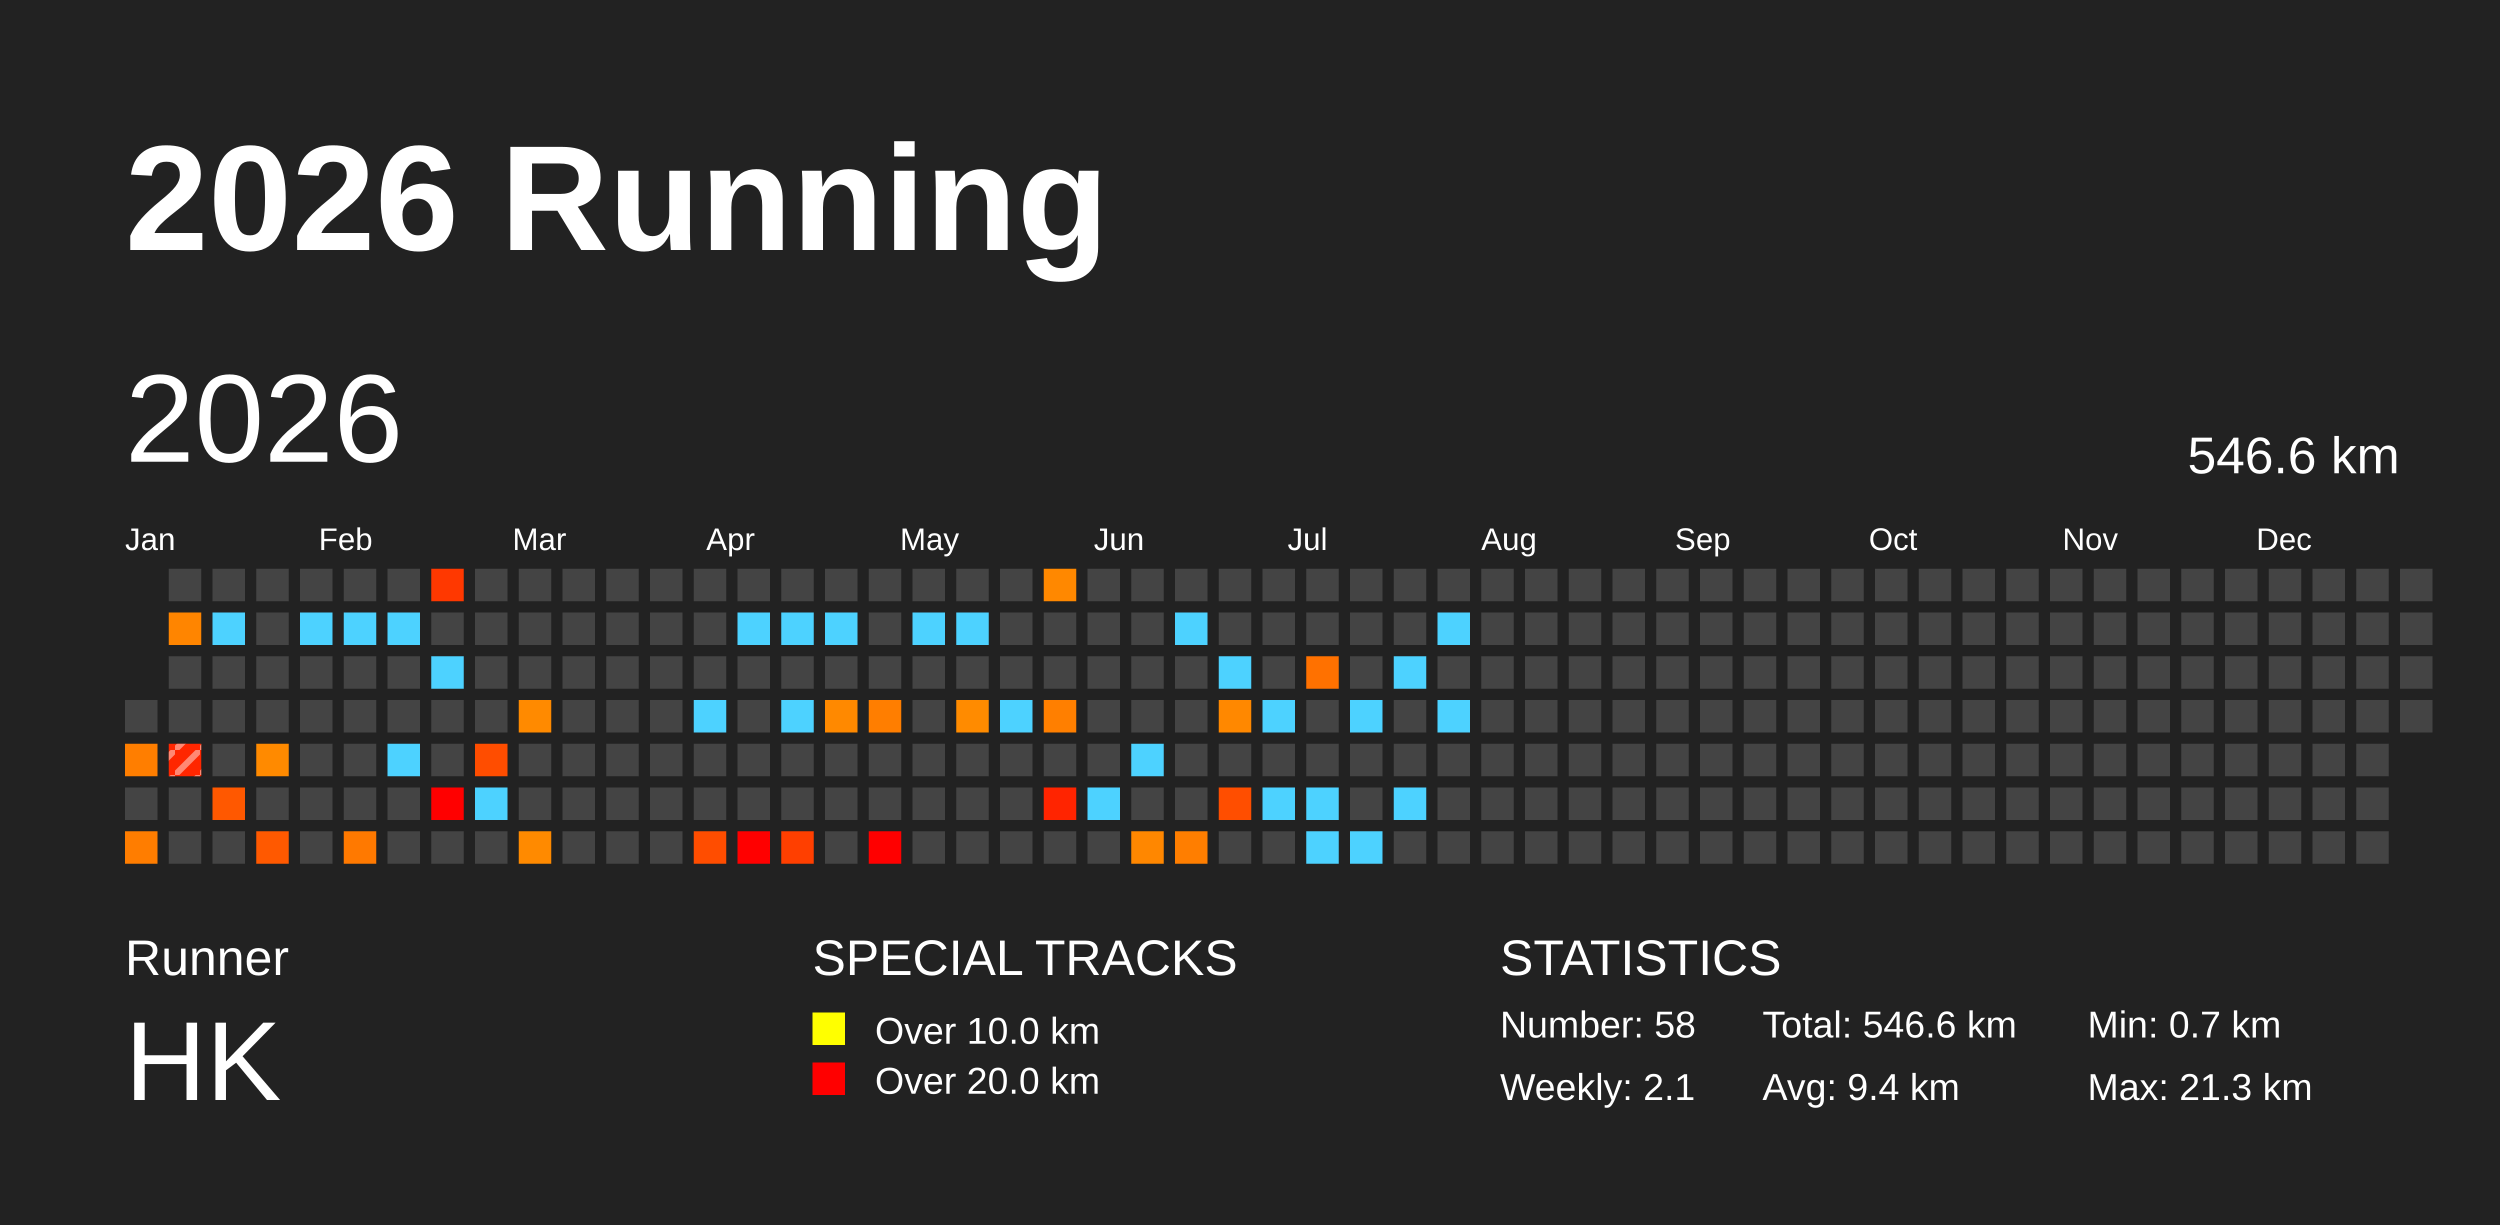
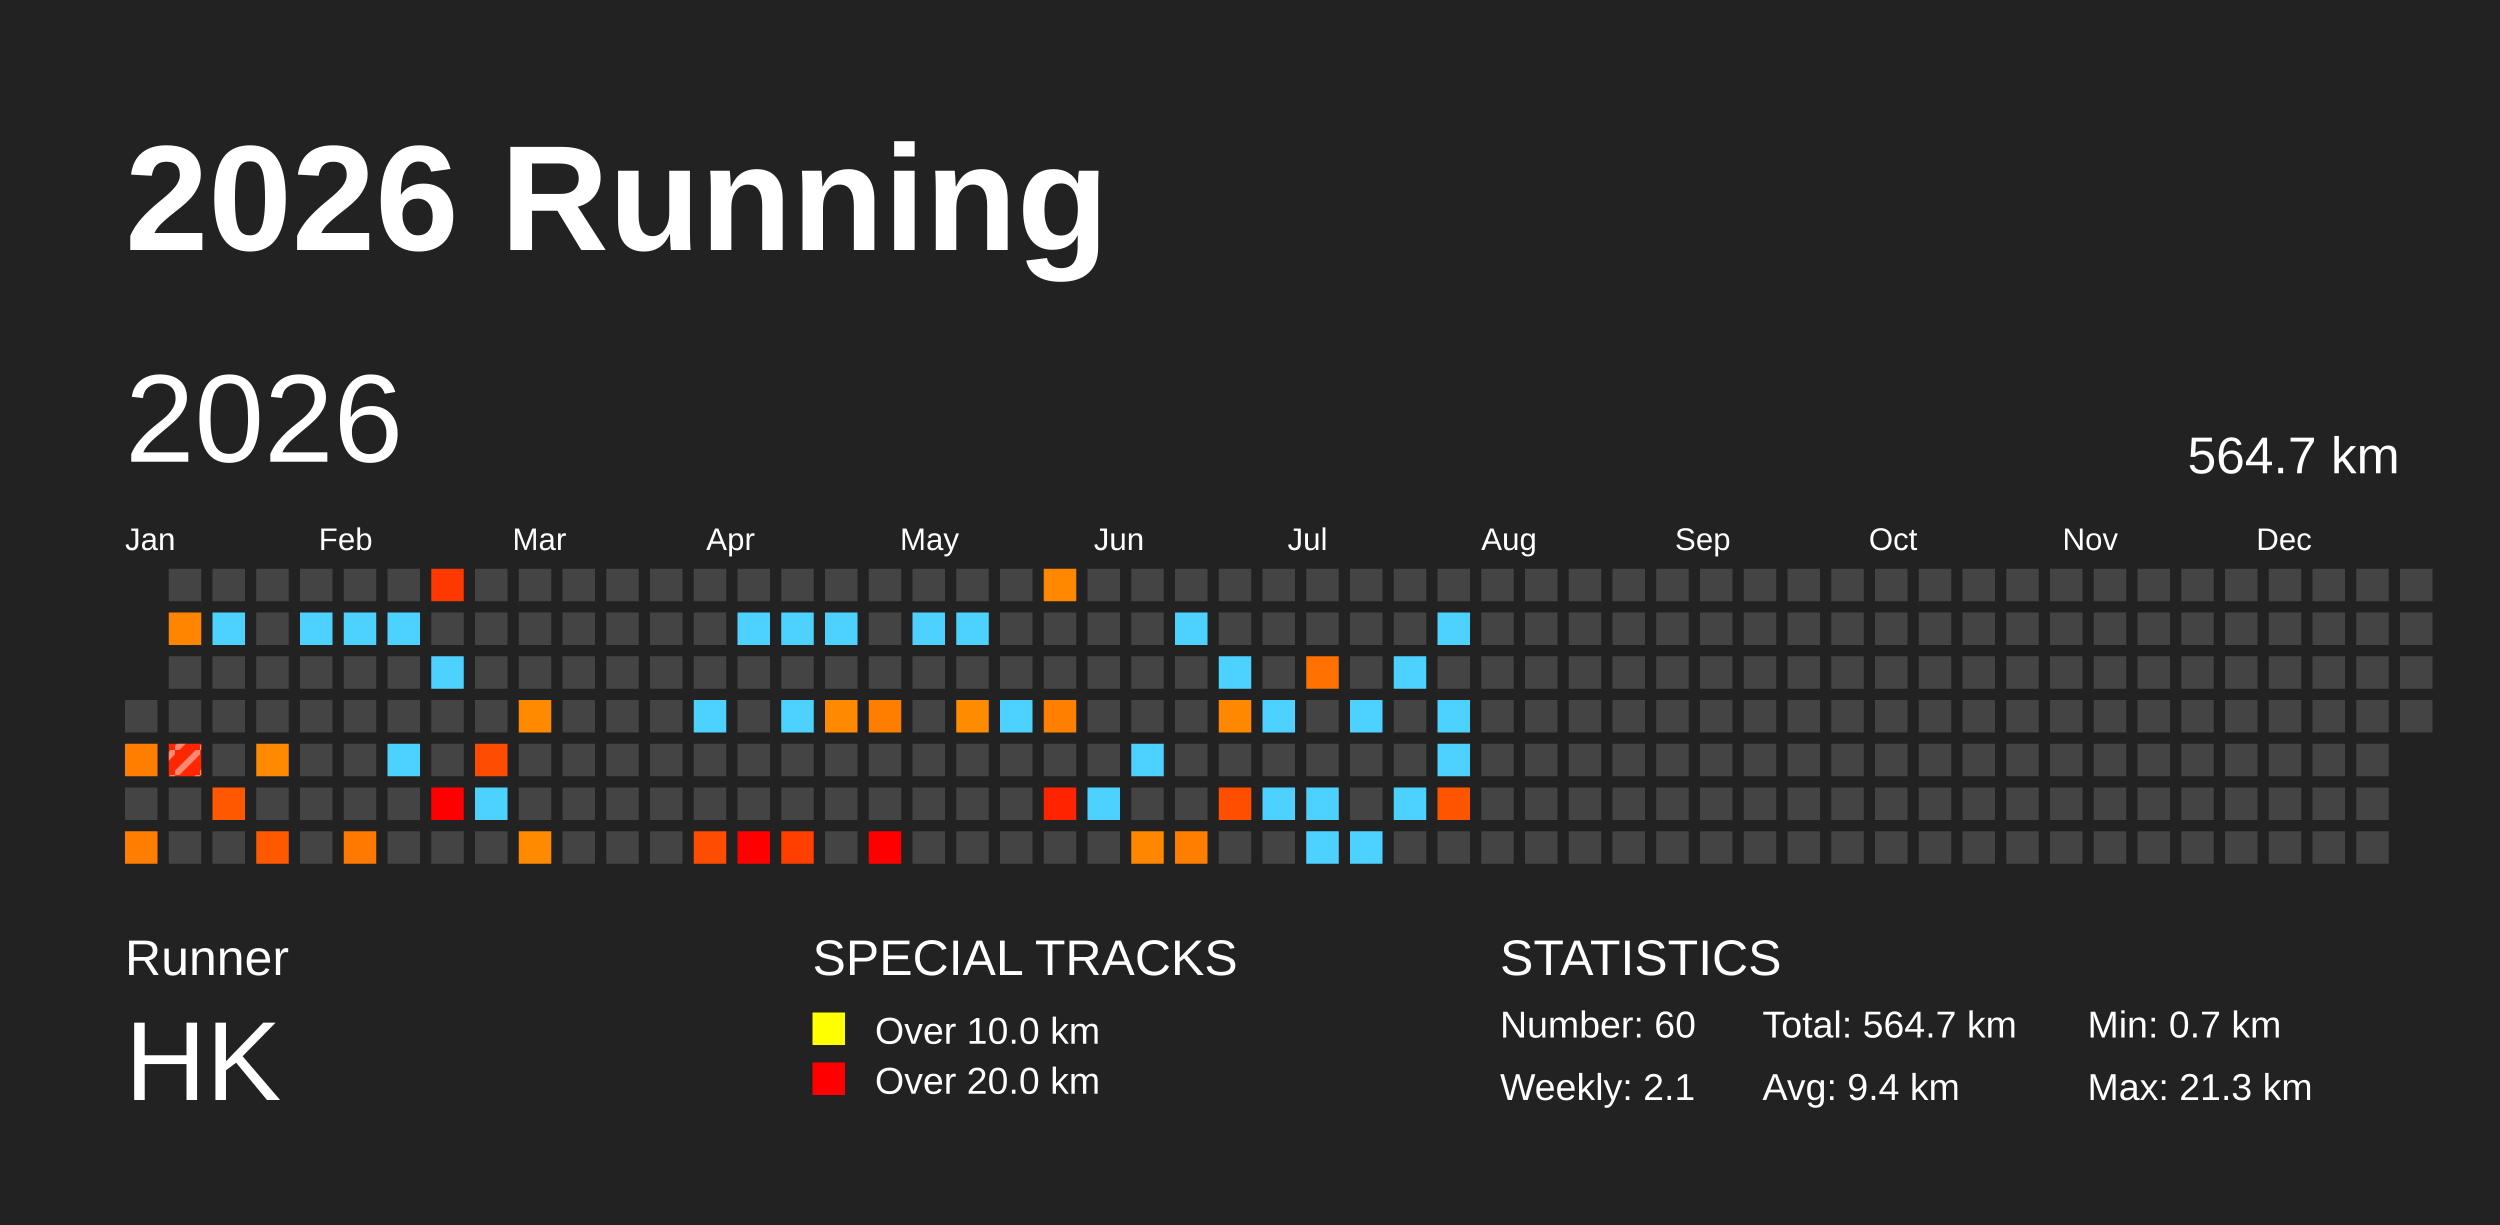
<svg xmlns="http://www.w3.org/2000/svg" baseProfile="full" height="98mm" version="1.1" viewBox="0,0,200,98" width="200mm">
  <defs>
    <pattern height="2" id="indoor-stripe" patternUnits="userSpaceOnUse" width="2">
      <line stroke="white" stroke-opacity="0.45" stroke-width="0.5" x1="0" x2="2" y1="2" y2="0" />
    </pattern>
  </defs>
  <rect fill="#222222" height="98" width="200" x="0" y="0" />
  <text fill="#FFFFFF" style="font-size:12px; font-family:Arial; font-weight:bold;" x="10" y="20">2026 Running</text>
  <text fill="#FFFFFF" style="font-size:4px; font-family:Arial" x="10" y="78">Runner</text>
  <text fill="#FFFFFF" style="font-size:9px; font-family:Arial" x="10" y="88">HK</text>
  <text fill="#FFFFFF" style="font-size:4px; font-family:Arial" x="65" y="78">SPECIAL TRACKS</text>
  <rect fill="yellow" height="2.6" width="2.6" x="65" y="81" />
  <text fill="#FFFFFF" style="font-size:3px; font-family:Arial" x="70" y="83.5">Over 10.0 km</text>
  <rect fill="red" height="2.6" width="2.6" x="65" y="85" />
  <text fill="#FFFFFF" style="font-size:3px; font-family:Arial" x="70" y="87.5">Over 20.0 km</text>
  <text fill="#FFFFFF" style="font-size:4px; font-family:Arial" x="120" y="78">STATISTICS</text>
-   <text fill="#FFFFFF" style="font-size:3px; font-family:Arial" x="120" y="83">Number: 58</text>
+   <text fill="#FFFFFF" style="font-size:3px; font-family:Arial" x="120" y="83">Number: 60</text>
  <text fill="#FFFFFF" style="font-size:3px; font-family:Arial" x="120" y="88">Weekly: 2.1</text>
-   <text fill="#FFFFFF" style="font-size:3px; font-family:Arial" x="141" y="83">Total: 546.6 km</text>
+   <text fill="#FFFFFF" style="font-size:3px; font-family:Arial" x="141" y="83">Total: 564.7 km</text>
  <text fill="#FFFFFF" style="font-size:3px; font-family:Arial" x="141" y="88">Avg: 9.4 km</text>
  <text fill="#FFFFFF" style="font-size:3px; font-family:Arial" x="167" y="83">Min: 0.7 km</text>
  <text fill="#FFFFFF" style="font-size:3px; font-family:Arial" x="167" y="88">Max: 21.3 km</text>
  <text dominant-baseline="hanging" fill="#FFFFFF" style="font-size:10.0px; font-family:Arial;" x="10" y="30">2026</text>
-   <text dominant-baseline="hanging" fill="#FFFFFF" style="font-size:4.125px; font-family:Arial;" x="175" y="35">546.6 km</text>
+   <text dominant-baseline="hanging" fill="#FFFFFF" style="font-size:4.125px; font-family:Arial;" x="175" y="35">564.7 km</text>
  <text fill="#FFFFFF" style="font-size:2.5px; font-family:Arial" x="10.0" y="44">Jan</text>
  <text fill="#FFFFFF" style="font-size:2.5px; font-family:Arial" x="25.5" y="44">Feb</text>
  <text fill="#FFFFFF" style="font-size:2.5px; font-family:Arial" x="41.0" y="44">Mar</text>
  <text fill="#FFFFFF" style="font-size:2.5px; font-family:Arial" x="56.5" y="44">Apr</text>
  <text fill="#FFFFFF" style="font-size:2.5px; font-family:Arial" x="72.0" y="44">May</text>
  <text fill="#FFFFFF" style="font-size:2.5px; font-family:Arial" x="87.5" y="44">Jun</text>
  <text fill="#FFFFFF" style="font-size:2.5px; font-family:Arial" x="103.0" y="44">Jul</text>
  <text fill="#FFFFFF" style="font-size:2.5px; font-family:Arial" x="118.5" y="44">Aug</text>
  <text fill="#FFFFFF" style="font-size:2.5px; font-family:Arial" x="134.0" y="44">Sep</text>
  <text fill="#FFFFFF" style="font-size:2.5px; font-family:Arial" x="149.5" y="44">Oct</text>
  <text fill="#FFFFFF" style="font-size:2.5px; font-family:Arial" x="165.0" y="44">Nov</text>
  <text fill="#FFFFFF" style="font-size:2.5px; font-family:Arial" x="180.5" y="44">Dec</text>
  <rect fill="#444444" height="2.6" width="2.6" x="10.0" y="56.0" />
  <rect fill="#ff7e00" height="2.6" width="2.6" x="10.0" y="59.5" />
  <rect fill="#444444" height="2.6" width="2.6" x="10.0" y="63.0" />
  <rect fill="#ff7d00" height="2.6" width="2.6" x="10.0" y="66.5" />
  <rect fill="#444444" height="2.6" width="2.6" x="13.5" y="45.5" />
  <rect fill="#ff8500" height="2.6" width="2.6" x="13.5" y="49.0" />
  <rect fill="#444444" height="2.6" width="2.6" x="13.5" y="52.5" />
  <rect fill="#444444" height="2.6" width="2.6" x="13.5" y="56.0" />
  <rect fill="#ff2600" height="2.6" width="2.6" x="13.5" y="59.5" />
  <rect fill="url(#indoor-stripe)" height="2.6" style="pointer-events: none;" width="2.6" x="13.5" y="59.5" />
  <rect fill="#444444" height="2.6" width="2.6" x="13.5" y="63.0" />
  <rect fill="#444444" height="2.6" width="2.6" x="13.5" y="66.5" />
  <rect fill="#444444" height="2.6" width="2.6" x="17.0" y="45.5" />
  <rect fill="#4dd2ff" height="2.6" width="2.6" x="17.0" y="49.0" />
  <rect fill="#444444" height="2.6" width="2.6" x="17.0" y="52.5" />
  <rect fill="#444444" height="2.6" width="2.6" x="17.0" y="56.0" />
  <rect fill="#444444" height="2.6" width="2.6" x="17.0" y="59.5" />
  <rect fill="#ff5800" height="2.6" width="2.6" x="17.0" y="63.0" />
  <rect fill="#444444" height="2.6" width="2.6" x="17.0" y="66.5" />
  <rect fill="#444444" height="2.6" width="2.6" x="20.5" y="45.5" />
  <rect fill="#444444" height="2.6" width="2.6" x="20.5" y="49.0" />
  <rect fill="#444444" height="2.6" width="2.6" x="20.5" y="52.5" />
  <rect fill="#444444" height="2.6" width="2.6" x="20.5" y="56.0" />
  <rect fill="#ff8a00" height="2.6" width="2.6" x="20.5" y="59.5" />
  <rect fill="#444444" height="2.6" width="2.6" x="20.5" y="63.0" />
  <rect fill="#ff5900" height="2.6" width="2.6" x="20.5" y="66.5" />
  <rect fill="#444444" height="2.6" width="2.6" x="24.0" y="45.5" />
  <rect fill="#4dd2ff" height="2.6" width="2.6" x="24.0" y="49.0" />
  <rect fill="#444444" height="2.6" width="2.6" x="24.0" y="52.5" />
  <rect fill="#444444" height="2.6" width="2.6" x="24.0" y="56.0" />
  <rect fill="#444444" height="2.6" width="2.6" x="24.0" y="59.5" />
  <rect fill="#444444" height="2.6" width="2.6" x="24.0" y="63.0" />
  <rect fill="#444444" height="2.6" width="2.6" x="24.0" y="66.5" />
  <rect fill="#444444" height="2.6" width="2.6" x="27.5" y="45.5" />
  <rect fill="#4dd2ff" height="2.6" width="2.6" x="27.5" y="49.0" />
  <rect fill="#444444" height="2.6" width="2.6" x="27.5" y="52.5" />
  <rect fill="#444444" height="2.6" width="2.6" x="27.5" y="56.0" />
  <rect fill="#444444" height="2.6" width="2.6" x="27.5" y="59.5" />
  <rect fill="#444444" height="2.6" width="2.6" x="27.5" y="63.0" />
  <rect fill="#ff7900" height="2.6" width="2.6" x="27.5" y="66.5" />
  <rect fill="#444444" height="2.6" width="2.6" x="31.0" y="45.5" />
  <rect fill="#4dd2ff" height="2.6" width="2.6" x="31.0" y="49.0" />
  <rect fill="#444444" height="2.6" width="2.6" x="31.0" y="52.5" />
  <rect fill="#444444" height="2.6" width="2.6" x="31.0" y="56.0" />
  <rect fill="#4dd2ff" height="2.6" width="2.6" x="31.0" y="59.5" />
  <rect fill="#444444" height="2.6" width="2.6" x="31.0" y="63.0" />
  <rect fill="#444444" height="2.6" width="2.6" x="31.0" y="66.5" />
  <rect fill="#ff3800" height="2.6" width="2.6" x="34.5" y="45.5" />
  <rect fill="#444444" height="2.6" width="2.6" x="34.5" y="49.0" />
  <rect fill="#4dd2ff" height="2.6" width="2.6" x="34.5" y="52.5" />
  <rect fill="#444444" height="2.6" width="2.6" x="34.5" y="56.0" />
  <rect fill="#444444" height="2.6" width="2.6" x="34.5" y="59.5" />
  <rect fill="red" height="2.6" width="2.6" x="34.5" y="63.0" />
  <rect fill="#444444" height="2.6" width="2.6" x="34.5" y="66.5" />
  <rect fill="#444444" height="2.6" width="2.6" x="38.0" y="45.5" />
  <rect fill="#444444" height="2.6" width="2.6" x="38.0" y="49.0" />
  <rect fill="#444444" height="2.6" width="2.6" x="38.0" y="52.5" />
  <rect fill="#444444" height="2.6" width="2.6" x="38.0" y="56.0" />
  <rect fill="#ff4d00" height="2.6" width="2.6" x="38.0" y="59.5" />
  <rect fill="#4dd2ff" height="2.6" width="2.6" x="38.0" y="63.0" />
  <rect fill="#444444" height="2.6" width="2.6" x="38.0" y="66.5" />
  <rect fill="#444444" height="2.6" width="2.6" x="41.5" y="45.5" />
  <rect fill="#444444" height="2.6" width="2.6" x="41.5" y="49.0" />
  <rect fill="#444444" height="2.6" width="2.6" x="41.5" y="52.5" />
  <rect fill="#ff8a00" height="2.6" width="2.6" x="41.5" y="56.0" />
  <rect fill="#444444" height="2.6" width="2.6" x="41.5" y="59.5" />
  <rect fill="#444444" height="2.6" width="2.6" x="41.5" y="63.0" />
  <rect fill="#ff8a00" height="2.6" width="2.6" x="41.5" y="66.5" />
  <rect fill="#444444" height="2.6" width="2.6" x="45.0" y="45.5" />
  <rect fill="#444444" height="2.6" width="2.6" x="45.0" y="49.0" />
  <rect fill="#444444" height="2.6" width="2.6" x="45.0" y="52.5" />
  <rect fill="#444444" height="2.6" width="2.6" x="45.0" y="56.0" />
  <rect fill="#444444" height="2.6" width="2.6" x="45.0" y="59.5" />
  <rect fill="#444444" height="2.6" width="2.6" x="45.0" y="63.0" />
  <rect fill="#444444" height="2.6" width="2.6" x="45.0" y="66.5" />
  <rect fill="#444444" height="2.6" width="2.6" x="48.5" y="45.5" />
  <rect fill="#444444" height="2.6" width="2.6" x="48.5" y="49.0" />
  <rect fill="#444444" height="2.6" width="2.6" x="48.5" y="52.5" />
  <rect fill="#444444" height="2.6" width="2.6" x="48.5" y="56.0" />
  <rect fill="#444444" height="2.6" width="2.6" x="48.5" y="59.5" />
  <rect fill="#444444" height="2.6" width="2.6" x="48.5" y="63.0" />
  <rect fill="#444444" height="2.6" width="2.6" x="48.5" y="66.5" />
  <rect fill="#444444" height="2.6" width="2.6" x="52.0" y="45.5" />
  <rect fill="#444444" height="2.6" width="2.6" x="52.0" y="49.0" />
  <rect fill="#444444" height="2.6" width="2.6" x="52.0" y="52.5" />
  <rect fill="#444444" height="2.6" width="2.6" x="52.0" y="56.0" />
  <rect fill="#444444" height="2.6" width="2.6" x="52.0" y="59.5" />
  <rect fill="#444444" height="2.6" width="2.6" x="52.0" y="63.0" />
  <rect fill="#444444" height="2.6" width="2.6" x="52.0" y="66.5" />
  <rect fill="#444444" height="2.6" width="2.6" x="55.5" y="45.5" />
  <rect fill="#444444" height="2.6" width="2.6" x="55.5" y="49.0" />
  <rect fill="#444444" height="2.6" width="2.6" x="55.5" y="52.5" />
  <rect fill="#4dd2ff" height="2.6" width="2.6" x="55.5" y="56.0" />
  <rect fill="#444444" height="2.6" width="2.6" x="55.5" y="59.5" />
  <rect fill="#444444" height="2.6" width="2.6" x="55.5" y="63.0" />
  <rect fill="#ff4d00" height="2.6" width="2.6" x="55.5" y="66.5" />
  <rect fill="#444444" height="2.6" width="2.6" x="59.0" y="45.5" />
  <rect fill="#4dd2ff" height="2.6" width="2.6" x="59.0" y="49.0" />
  <rect fill="#444444" height="2.6" width="2.6" x="59.0" y="52.5" />
  <rect fill="#444444" height="2.6" width="2.6" x="59.0" y="56.0" />
  <rect fill="#444444" height="2.6" width="2.6" x="59.0" y="59.5" />
  <rect fill="#444444" height="2.6" width="2.6" x="59.0" y="63.0" />
  <rect fill="red" height="2.6" width="2.6" x="59.0" y="66.5" />
  <rect fill="#444444" height="2.6" width="2.6" x="62.5" y="45.5" />
  <rect fill="#4dd2ff" height="2.6" width="2.6" x="62.5" y="49.0" />
  <rect fill="#444444" height="2.6" width="2.6" x="62.5" y="52.5" />
  <rect fill="#4dd2ff" height="2.6" width="2.6" x="62.5" y="56.0" />
  <rect fill="#444444" height="2.6" width="2.6" x="62.5" y="59.5" />
  <rect fill="#444444" height="2.6" width="2.6" x="62.5" y="63.0" />
  <rect fill="#ff3f00" height="2.6" width="2.6" x="62.5" y="66.5" />
  <rect fill="#444444" height="2.6" width="2.6" x="66.0" y="45.5" />
  <rect fill="#4dd2ff" height="2.6" width="2.6" x="66.0" y="49.0" />
  <rect fill="#444444" height="2.6" width="2.6" x="66.0" y="52.5" />
  <rect fill="#ff8900" height="2.6" width="2.6" x="66.0" y="56.0" />
  <rect fill="#444444" height="2.6" width="2.6" x="66.0" y="59.5" />
  <rect fill="#444444" height="2.6" width="2.6" x="66.0" y="63.0" />
  <rect fill="#444444" height="2.6" width="2.6" x="66.0" y="66.5" />
  <rect fill="#444444" height="2.6" width="2.6" x="69.5" y="45.5" />
  <rect fill="#444444" height="2.6" width="2.6" x="69.5" y="49.0" />
  <rect fill="#444444" height="2.6" width="2.6" x="69.5" y="52.5" />
  <rect fill="#ff7e00" height="2.6" width="2.6" x="69.5" y="56.0" />
  <rect fill="#444444" height="2.6" width="2.6" x="69.5" y="59.5" />
  <rect fill="#444444" height="2.6" width="2.6" x="69.5" y="63.0" />
  <rect fill="red" height="2.6" width="2.6" x="69.5" y="66.5" />
  <rect fill="#444444" height="2.6" width="2.6" x="73.0" y="45.5" />
  <rect fill="#4dd2ff" height="2.6" width="2.6" x="73.0" y="49.0" />
  <rect fill="#444444" height="2.6" width="2.6" x="73.0" y="52.5" />
  <rect fill="#444444" height="2.6" width="2.6" x="73.0" y="56.0" />
  <rect fill="#444444" height="2.6" width="2.6" x="73.0" y="59.5" />
  <rect fill="#444444" height="2.6" width="2.6" x="73.0" y="63.0" />
  <rect fill="#444444" height="2.6" width="2.6" x="73.0" y="66.5" />
  <rect fill="#444444" height="2.6" width="2.6" x="76.5" y="45.5" />
  <rect fill="#4dd2ff" height="2.6" width="2.6" x="76.5" y="49.0" />
  <rect fill="#444444" height="2.6" width="2.6" x="76.5" y="52.5" />
  <rect fill="#ff8b00" height="2.6" width="2.6" x="76.5" y="56.0" />
  <rect fill="#444444" height="2.6" width="2.6" x="76.5" y="59.5" />
  <rect fill="#444444" height="2.6" width="2.6" x="76.5" y="63.0" />
  <rect fill="#444444" height="2.6" width="2.6" x="76.5" y="66.5" />
  <rect fill="#444444" height="2.6" width="2.6" x="80.0" y="45.5" />
  <rect fill="#444444" height="2.6" width="2.6" x="80.0" y="49.0" />
  <rect fill="#444444" height="2.6" width="2.6" x="80.0" y="52.5" />
  <rect fill="#4dd2ff" height="2.6" width="2.6" x="80.0" y="56.0" />
  <rect fill="#444444" height="2.6" width="2.6" x="80.0" y="59.5" />
  <rect fill="#444444" height="2.6" width="2.6" x="80.0" y="63.0" />
  <rect fill="#444444" height="2.6" width="2.6" x="80.0" y="66.5" />
  <rect fill="#ff8800" height="2.6" width="2.6" x="83.5" y="45.5" />
  <rect fill="#444444" height="2.6" width="2.6" x="83.5" y="49.0" />
  <rect fill="#444444" height="2.6" width="2.6" x="83.5" y="52.5" />
  <rect fill="#ff7f00" height="2.6" width="2.6" x="83.5" y="56.0" />
  <rect fill="#444444" height="2.6" width="2.6" x="83.5" y="59.5" />
  <rect fill="#ff2400" height="2.6" width="2.6" x="83.5" y="63.0" />
  <rect fill="#444444" height="2.6" width="2.6" x="83.5" y="66.5" />
  <rect fill="#444444" height="2.6" width="2.6" x="87.0" y="45.5" />
  <rect fill="#444444" height="2.6" width="2.6" x="87.0" y="49.0" />
  <rect fill="#444444" height="2.6" width="2.6" x="87.0" y="52.5" />
  <rect fill="#444444" height="2.6" width="2.6" x="87.0" y="56.0" />
  <rect fill="#444444" height="2.6" width="2.6" x="87.0" y="59.5" />
  <rect fill="#4dd2ff" height="2.6" width="2.6" x="87.0" y="63.0" />
  <rect fill="#444444" height="2.6" width="2.6" x="87.0" y="66.5" />
  <rect fill="#444444" height="2.6" width="2.6" x="90.5" y="45.5" />
  <rect fill="#444444" height="2.6" width="2.6" x="90.5" y="49.0" />
  <rect fill="#444444" height="2.6" width="2.6" x="90.5" y="52.5" />
  <rect fill="#444444" height="2.6" width="2.6" x="90.5" y="56.0" />
  <rect fill="#4dd2ff" height="2.6" width="2.6" x="90.5" y="59.5" />
  <rect fill="#444444" height="2.6" width="2.6" x="90.5" y="63.0" />
  <rect fill="#ff8700" height="2.6" width="2.6" x="90.5" y="66.5" />
  <rect fill="#444444" height="2.6" width="2.6" x="94.0" y="45.5" />
  <rect fill="#4dd2ff" height="2.6" width="2.6" x="94.0" y="49.0" />
  <rect fill="#444444" height="2.6" width="2.6" x="94.0" y="52.5" />
  <rect fill="#444444" height="2.6" width="2.6" x="94.0" y="56.0" />
  <rect fill="#444444" height="2.6" width="2.6" x="94.0" y="59.5" />
  <rect fill="#444444" height="2.6" width="2.6" x="94.0" y="63.0" />
  <rect fill="#ff7e00" height="2.6" width="2.6" x="94.0" y="66.5" />
  <rect fill="#444444" height="2.6" width="2.6" x="97.5" y="45.5" />
  <rect fill="#444444" height="2.6" width="2.6" x="97.5" y="49.0" />
  <rect fill="#4dd2ff" height="2.6" width="2.6" x="97.5" y="52.5" />
  <rect fill="#ff8800" height="2.6" width="2.6" x="97.5" y="56.0" />
  <rect fill="#444444" height="2.6" width="2.6" x="97.5" y="59.5" />
  <rect fill="#ff4e00" height="2.6" width="2.6" x="97.5" y="63.0" />
  <rect fill="#444444" height="2.6" width="2.6" x="97.5" y="66.5" />
  <rect fill="#444444" height="2.6" width="2.6" x="101.0" y="45.5" />
  <rect fill="#444444" height="2.6" width="2.6" x="101.0" y="49.0" />
  <rect fill="#444444" height="2.6" width="2.6" x="101.0" y="52.5" />
  <rect fill="#4dd2ff" height="2.6" width="2.6" x="101.0" y="56.0" />
  <rect fill="#444444" height="2.6" width="2.6" x="101.0" y="59.5" />
  <rect fill="#4dd2ff" height="2.6" width="2.6" x="101.0" y="63.0" />
  <rect fill="#444444" height="2.6" width="2.6" x="101.0" y="66.5" />
  <rect fill="#444444" height="2.6" width="2.6" x="104.5" y="45.5" />
  <rect fill="#444444" height="2.6" width="2.6" x="104.5" y="49.0" />
  <rect fill="#ff7100" height="2.6" width="2.6" x="104.5" y="52.5" />
  <rect fill="#444444" height="2.6" width="2.6" x="104.5" y="56.0" />
  <rect fill="#444444" height="2.6" width="2.6" x="104.5" y="59.5" />
  <rect fill="#4dd2ff" height="2.6" width="2.6" x="104.5" y="63.0" />
  <rect fill="#4dd2ff" height="2.6" width="2.6" x="104.5" y="66.5" />
  <rect fill="#444444" height="2.6" width="2.6" x="108.0" y="45.5" />
  <rect fill="#444444" height="2.6" width="2.6" x="108.0" y="49.0" />
  <rect fill="#444444" height="2.6" width="2.6" x="108.0" y="52.5" />
  <rect fill="#4dd2ff" height="2.6" width="2.6" x="108.0" y="56.0" />
  <rect fill="#444444" height="2.6" width="2.6" x="108.0" y="59.5" />
  <rect fill="#444444" height="2.6" width="2.6" x="108.0" y="63.0" />
  <rect fill="#4dd2ff" height="2.6" width="2.6" x="108.0" y="66.5" />
  <rect fill="#444444" height="2.6" width="2.6" x="111.5" y="45.5" />
  <rect fill="#444444" height="2.6" width="2.6" x="111.5" y="49.0" />
  <rect fill="#4dd2ff" height="2.6" width="2.6" x="111.5" y="52.5" />
  <rect fill="#444444" height="2.6" width="2.6" x="111.5" y="56.0" />
  <rect fill="#444444" height="2.6" width="2.6" x="111.5" y="59.5" />
  <rect fill="#4dd2ff" height="2.6" width="2.6" x="111.5" y="63.0" />
  <rect fill="#444444" height="2.6" width="2.6" x="111.5" y="66.5" />
  <rect fill="#444444" height="2.6" width="2.6" x="115.0" y="45.5" />
  <rect fill="#4dd2ff" height="2.6" width="2.6" x="115.0" y="49.0" />
  <rect fill="#444444" height="2.6" width="2.6" x="115.0" y="52.5" />
  <rect fill="#4dd2ff" height="2.6" width="2.6" x="115.0" y="56.0" />
-   <rect fill="#444444" height="2.6" width="2.6" x="115.0" y="59.5" />
-   <rect fill="#444444" height="2.6" width="2.6" x="115.0" y="63.0" />
+   <rect fill="#4dd2ff" height="2.6" width="2.6" x="115.0" y="59.5" />
+   <rect fill="#ff5500" height="2.6" width="2.6" x="115.0" y="63.0" />
  <rect fill="#444444" height="2.6" width="2.6" x="115.0" y="66.5" />
  <rect fill="#444444" height="2.6" width="2.6" x="118.5" y="45.5" />
  <rect fill="#444444" height="2.6" width="2.6" x="118.5" y="49.0" />
  <rect fill="#444444" height="2.6" width="2.6" x="118.5" y="52.5" />
  <rect fill="#444444" height="2.6" width="2.6" x="118.5" y="56.0" />
  <rect fill="#444444" height="2.6" width="2.6" x="118.5" y="59.5" />
  <rect fill="#444444" height="2.6" width="2.6" x="118.5" y="63.0" />
  <rect fill="#444444" height="2.6" width="2.6" x="118.5" y="66.5" />
  <rect fill="#444444" height="2.6" width="2.6" x="122.0" y="45.5" />
  <rect fill="#444444" height="2.6" width="2.6" x="122.0" y="49.0" />
  <rect fill="#444444" height="2.6" width="2.6" x="122.0" y="52.5" />
  <rect fill="#444444" height="2.6" width="2.6" x="122.0" y="56.0" />
  <rect fill="#444444" height="2.6" width="2.6" x="122.0" y="59.5" />
  <rect fill="#444444" height="2.6" width="2.6" x="122.0" y="63.0" />
  <rect fill="#444444" height="2.6" width="2.6" x="122.0" y="66.5" />
  <rect fill="#444444" height="2.6" width="2.6" x="125.5" y="45.5" />
  <rect fill="#444444" height="2.6" width="2.6" x="125.5" y="49.0" />
  <rect fill="#444444" height="2.6" width="2.6" x="125.5" y="52.5" />
  <rect fill="#444444" height="2.6" width="2.6" x="125.5" y="56.0" />
  <rect fill="#444444" height="2.6" width="2.6" x="125.5" y="59.5" />
  <rect fill="#444444" height="2.6" width="2.6" x="125.5" y="63.0" />
  <rect fill="#444444" height="2.6" width="2.6" x="125.5" y="66.5" />
  <rect fill="#444444" height="2.6" width="2.6" x="129.0" y="45.5" />
  <rect fill="#444444" height="2.6" width="2.6" x="129.0" y="49.0" />
  <rect fill="#444444" height="2.6" width="2.6" x="129.0" y="52.5" />
  <rect fill="#444444" height="2.6" width="2.6" x="129.0" y="56.0" />
  <rect fill="#444444" height="2.6" width="2.6" x="129.0" y="59.5" />
  <rect fill="#444444" height="2.6" width="2.6" x="129.0" y="63.0" />
  <rect fill="#444444" height="2.6" width="2.6" x="129.0" y="66.5" />
  <rect fill="#444444" height="2.6" width="2.6" x="132.5" y="45.5" />
  <rect fill="#444444" height="2.6" width="2.6" x="132.5" y="49.0" />
  <rect fill="#444444" height="2.6" width="2.6" x="132.5" y="52.5" />
  <rect fill="#444444" height="2.6" width="2.6" x="132.5" y="56.0" />
  <rect fill="#444444" height="2.6" width="2.6" x="132.5" y="59.5" />
  <rect fill="#444444" height="2.6" width="2.6" x="132.5" y="63.0" />
  <rect fill="#444444" height="2.6" width="2.6" x="132.5" y="66.5" />
  <rect fill="#444444" height="2.6" width="2.6" x="136.0" y="45.5" />
  <rect fill="#444444" height="2.6" width="2.6" x="136.0" y="49.0" />
  <rect fill="#444444" height="2.6" width="2.6" x="136.0" y="52.5" />
  <rect fill="#444444" height="2.6" width="2.6" x="136.0" y="56.0" />
  <rect fill="#444444" height="2.6" width="2.6" x="136.0" y="59.5" />
  <rect fill="#444444" height="2.6" width="2.6" x="136.0" y="63.0" />
  <rect fill="#444444" height="2.6" width="2.6" x="136.0" y="66.5" />
  <rect fill="#444444" height="2.6" width="2.6" x="139.5" y="45.5" />
  <rect fill="#444444" height="2.6" width="2.6" x="139.5" y="49.0" />
  <rect fill="#444444" height="2.6" width="2.6" x="139.5" y="52.5" />
  <rect fill="#444444" height="2.6" width="2.6" x="139.5" y="56.0" />
  <rect fill="#444444" height="2.6" width="2.6" x="139.5" y="59.5" />
  <rect fill="#444444" height="2.6" width="2.6" x="139.5" y="63.0" />
  <rect fill="#444444" height="2.6" width="2.6" x="139.5" y="66.5" />
  <rect fill="#444444" height="2.6" width="2.6" x="143.0" y="45.5" />
  <rect fill="#444444" height="2.6" width="2.6" x="143.0" y="49.0" />
  <rect fill="#444444" height="2.6" width="2.6" x="143.0" y="52.5" />
  <rect fill="#444444" height="2.6" width="2.6" x="143.0" y="56.0" />
  <rect fill="#444444" height="2.6" width="2.6" x="143.0" y="59.5" />
  <rect fill="#444444" height="2.6" width="2.6" x="143.0" y="63.0" />
  <rect fill="#444444" height="2.6" width="2.6" x="143.0" y="66.5" />
  <rect fill="#444444" height="2.6" width="2.6" x="146.5" y="45.5" />
  <rect fill="#444444" height="2.6" width="2.6" x="146.5" y="49.0" />
  <rect fill="#444444" height="2.6" width="2.6" x="146.5" y="52.5" />
  <rect fill="#444444" height="2.6" width="2.6" x="146.5" y="56.0" />
  <rect fill="#444444" height="2.6" width="2.6" x="146.5" y="59.5" />
  <rect fill="#444444" height="2.6" width="2.6" x="146.5" y="63.0" />
  <rect fill="#444444" height="2.6" width="2.6" x="146.5" y="66.5" />
  <rect fill="#444444" height="2.6" width="2.6" x="150.0" y="45.5" />
  <rect fill="#444444" height="2.6" width="2.6" x="150.0" y="49.0" />
  <rect fill="#444444" height="2.6" width="2.6" x="150.0" y="52.5" />
  <rect fill="#444444" height="2.6" width="2.6" x="150.0" y="56.0" />
  <rect fill="#444444" height="2.6" width="2.6" x="150.0" y="59.5" />
  <rect fill="#444444" height="2.6" width="2.6" x="150.0" y="63.0" />
  <rect fill="#444444" height="2.6" width="2.6" x="150.0" y="66.5" />
  <rect fill="#444444" height="2.6" width="2.6" x="153.5" y="45.5" />
  <rect fill="#444444" height="2.6" width="2.6" x="153.5" y="49.0" />
  <rect fill="#444444" height="2.6" width="2.6" x="153.5" y="52.5" />
  <rect fill="#444444" height="2.6" width="2.6" x="153.5" y="56.0" />
  <rect fill="#444444" height="2.6" width="2.6" x="153.5" y="59.5" />
  <rect fill="#444444" height="2.6" width="2.6" x="153.5" y="63.0" />
  <rect fill="#444444" height="2.6" width="2.6" x="153.5" y="66.5" />
  <rect fill="#444444" height="2.6" width="2.6" x="157.0" y="45.5" />
  <rect fill="#444444" height="2.6" width="2.6" x="157.0" y="49.0" />
  <rect fill="#444444" height="2.6" width="2.6" x="157.0" y="52.5" />
  <rect fill="#444444" height="2.6" width="2.6" x="157.0" y="56.0" />
  <rect fill="#444444" height="2.6" width="2.6" x="157.0" y="59.5" />
  <rect fill="#444444" height="2.6" width="2.6" x="157.0" y="63.0" />
  <rect fill="#444444" height="2.6" width="2.6" x="157.0" y="66.5" />
  <rect fill="#444444" height="2.6" width="2.6" x="160.5" y="45.5" />
  <rect fill="#444444" height="2.6" width="2.6" x="160.5" y="49.0" />
  <rect fill="#444444" height="2.6" width="2.6" x="160.5" y="52.5" />
  <rect fill="#444444" height="2.6" width="2.6" x="160.5" y="56.0" />
  <rect fill="#444444" height="2.6" width="2.6" x="160.5" y="59.5" />
  <rect fill="#444444" height="2.6" width="2.6" x="160.5" y="63.0" />
  <rect fill="#444444" height="2.6" width="2.6" x="160.5" y="66.5" />
  <rect fill="#444444" height="2.6" width="2.6" x="164.0" y="45.5" />
  <rect fill="#444444" height="2.6" width="2.6" x="164.0" y="49.0" />
  <rect fill="#444444" height="2.6" width="2.6" x="164.0" y="52.5" />
  <rect fill="#444444" height="2.6" width="2.6" x="164.0" y="56.0" />
  <rect fill="#444444" height="2.6" width="2.6" x="164.0" y="59.5" />
  <rect fill="#444444" height="2.6" width="2.6" x="164.0" y="63.0" />
  <rect fill="#444444" height="2.6" width="2.6" x="164.0" y="66.5" />
  <rect fill="#444444" height="2.6" width="2.6" x="167.5" y="45.5" />
  <rect fill="#444444" height="2.6" width="2.6" x="167.5" y="49.0" />
  <rect fill="#444444" height="2.6" width="2.6" x="167.5" y="52.5" />
  <rect fill="#444444" height="2.6" width="2.6" x="167.5" y="56.0" />
  <rect fill="#444444" height="2.6" width="2.6" x="167.5" y="59.5" />
  <rect fill="#444444" height="2.6" width="2.6" x="167.5" y="63.0" />
  <rect fill="#444444" height="2.6" width="2.6" x="167.5" y="66.5" />
  <rect fill="#444444" height="2.6" width="2.6" x="171.0" y="45.5" />
  <rect fill="#444444" height="2.6" width="2.6" x="171.0" y="49.0" />
  <rect fill="#444444" height="2.6" width="2.6" x="171.0" y="52.5" />
  <rect fill="#444444" height="2.6" width="2.6" x="171.0" y="56.0" />
  <rect fill="#444444" height="2.6" width="2.6" x="171.0" y="59.5" />
  <rect fill="#444444" height="2.6" width="2.6" x="171.0" y="63.0" />
  <rect fill="#444444" height="2.6" width="2.6" x="171.0" y="66.5" />
  <rect fill="#444444" height="2.6" width="2.6" x="174.5" y="45.5" />
  <rect fill="#444444" height="2.6" width="2.6" x="174.5" y="49.0" />
  <rect fill="#444444" height="2.6" width="2.6" x="174.5" y="52.5" />
  <rect fill="#444444" height="2.6" width="2.6" x="174.5" y="56.0" />
  <rect fill="#444444" height="2.6" width="2.6" x="174.5" y="59.5" />
  <rect fill="#444444" height="2.6" width="2.6" x="174.5" y="63.0" />
  <rect fill="#444444" height="2.6" width="2.6" x="174.5" y="66.5" />
  <rect fill="#444444" height="2.6" width="2.6" x="178.0" y="45.5" />
  <rect fill="#444444" height="2.6" width="2.6" x="178.0" y="49.0" />
  <rect fill="#444444" height="2.6" width="2.6" x="178.0" y="52.5" />
  <rect fill="#444444" height="2.6" width="2.6" x="178.0" y="56.0" />
  <rect fill="#444444" height="2.6" width="2.6" x="178.0" y="59.5" />
  <rect fill="#444444" height="2.6" width="2.6" x="178.0" y="63.0" />
  <rect fill="#444444" height="2.6" width="2.6" x="178.0" y="66.5" />
  <rect fill="#444444" height="2.6" width="2.6" x="181.5" y="45.5" />
  <rect fill="#444444" height="2.6" width="2.6" x="181.5" y="49.0" />
  <rect fill="#444444" height="2.6" width="2.6" x="181.5" y="52.5" />
  <rect fill="#444444" height="2.6" width="2.6" x="181.5" y="56.0" />
  <rect fill="#444444" height="2.6" width="2.6" x="181.5" y="59.5" />
  <rect fill="#444444" height="2.6" width="2.6" x="181.5" y="63.0" />
  <rect fill="#444444" height="2.6" width="2.6" x="181.5" y="66.5" />
  <rect fill="#444444" height="2.6" width="2.6" x="185.0" y="45.5" />
  <rect fill="#444444" height="2.6" width="2.6" x="185.0" y="49.0" />
  <rect fill="#444444" height="2.6" width="2.6" x="185.0" y="52.5" />
  <rect fill="#444444" height="2.6" width="2.6" x="185.0" y="56.0" />
  <rect fill="#444444" height="2.6" width="2.6" x="185.0" y="59.5" />
  <rect fill="#444444" height="2.6" width="2.6" x="185.0" y="63.0" />
  <rect fill="#444444" height="2.6" width="2.6" x="185.0" y="66.5" />
  <rect fill="#444444" height="2.6" width="2.6" x="188.5" y="45.5" />
  <rect fill="#444444" height="2.6" width="2.6" x="188.5" y="49.0" />
  <rect fill="#444444" height="2.6" width="2.6" x="188.5" y="52.5" />
  <rect fill="#444444" height="2.6" width="2.6" x="188.5" y="56.0" />
  <rect fill="#444444" height="2.6" width="2.6" x="188.5" y="59.5" />
  <rect fill="#444444" height="2.6" width="2.6" x="188.5" y="63.0" />
  <rect fill="#444444" height="2.6" width="2.6" x="188.5" y="66.5" />
  <rect fill="#444444" height="2.6" width="2.6" x="192.0" y="45.5" />
  <rect fill="#444444" height="2.6" width="2.6" x="192.0" y="49.0" />
  <rect fill="#444444" height="2.6" width="2.6" x="192.0" y="52.5" />
  <rect fill="#444444" height="2.6" width="2.6" x="192.0" y="56.0" />
</svg>
